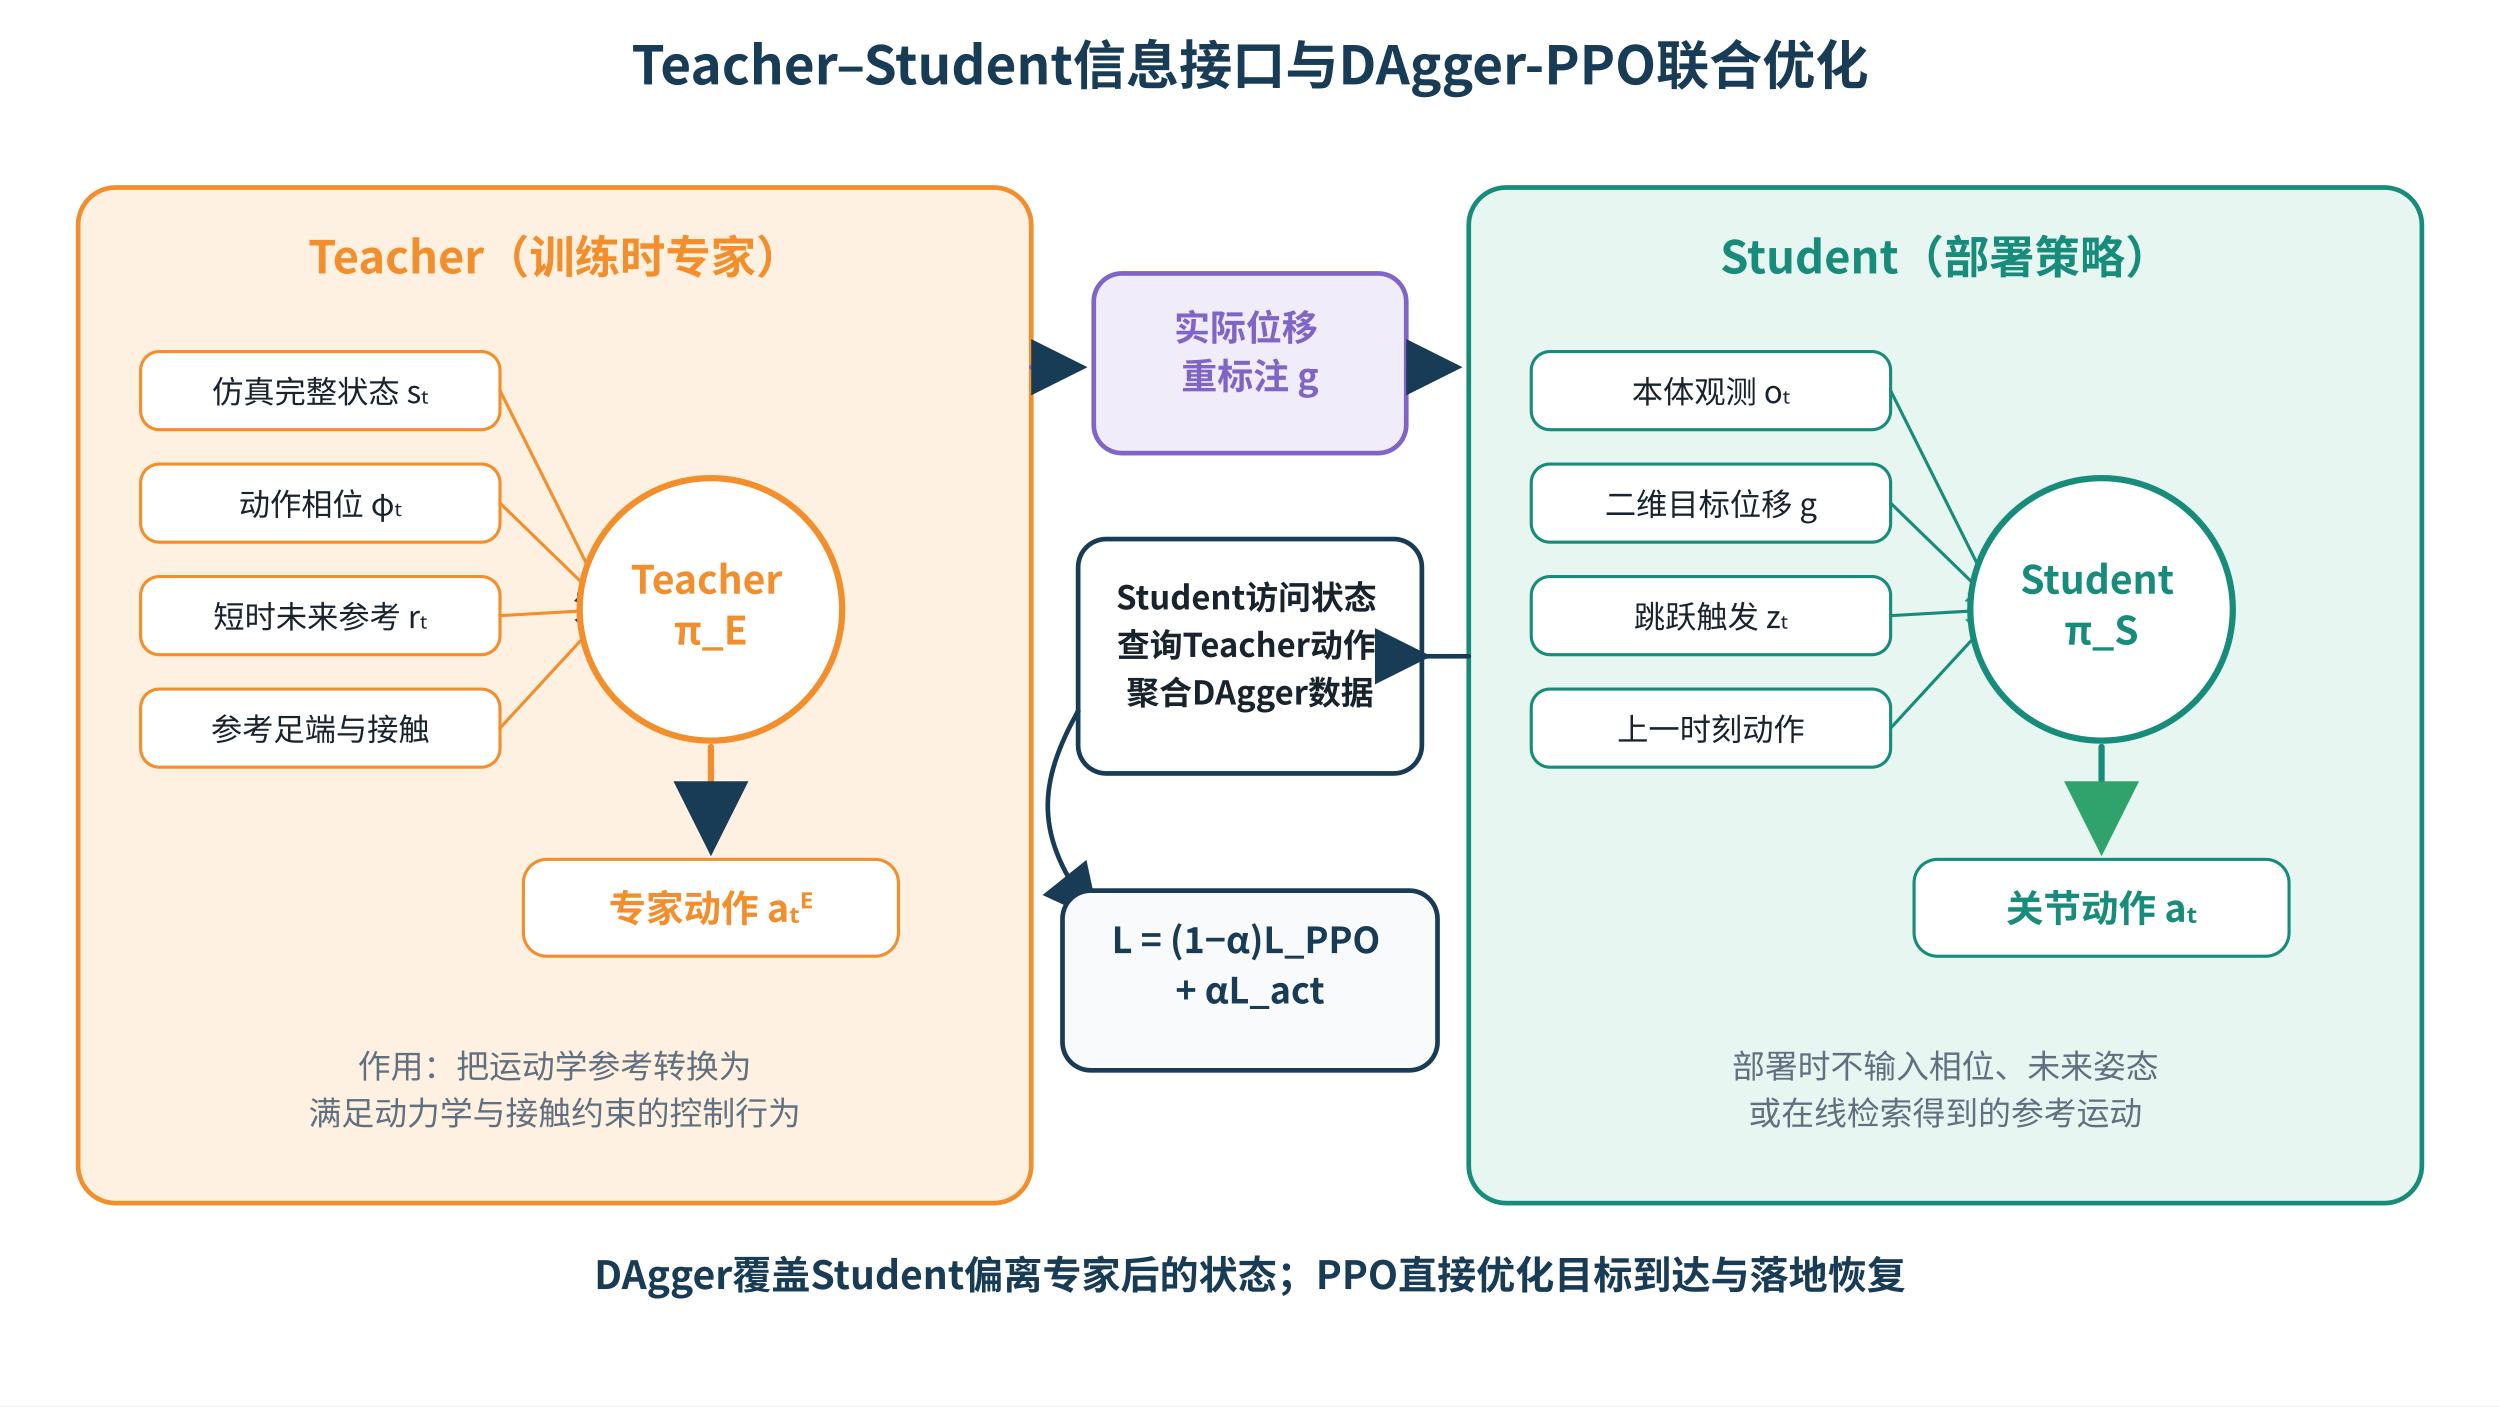
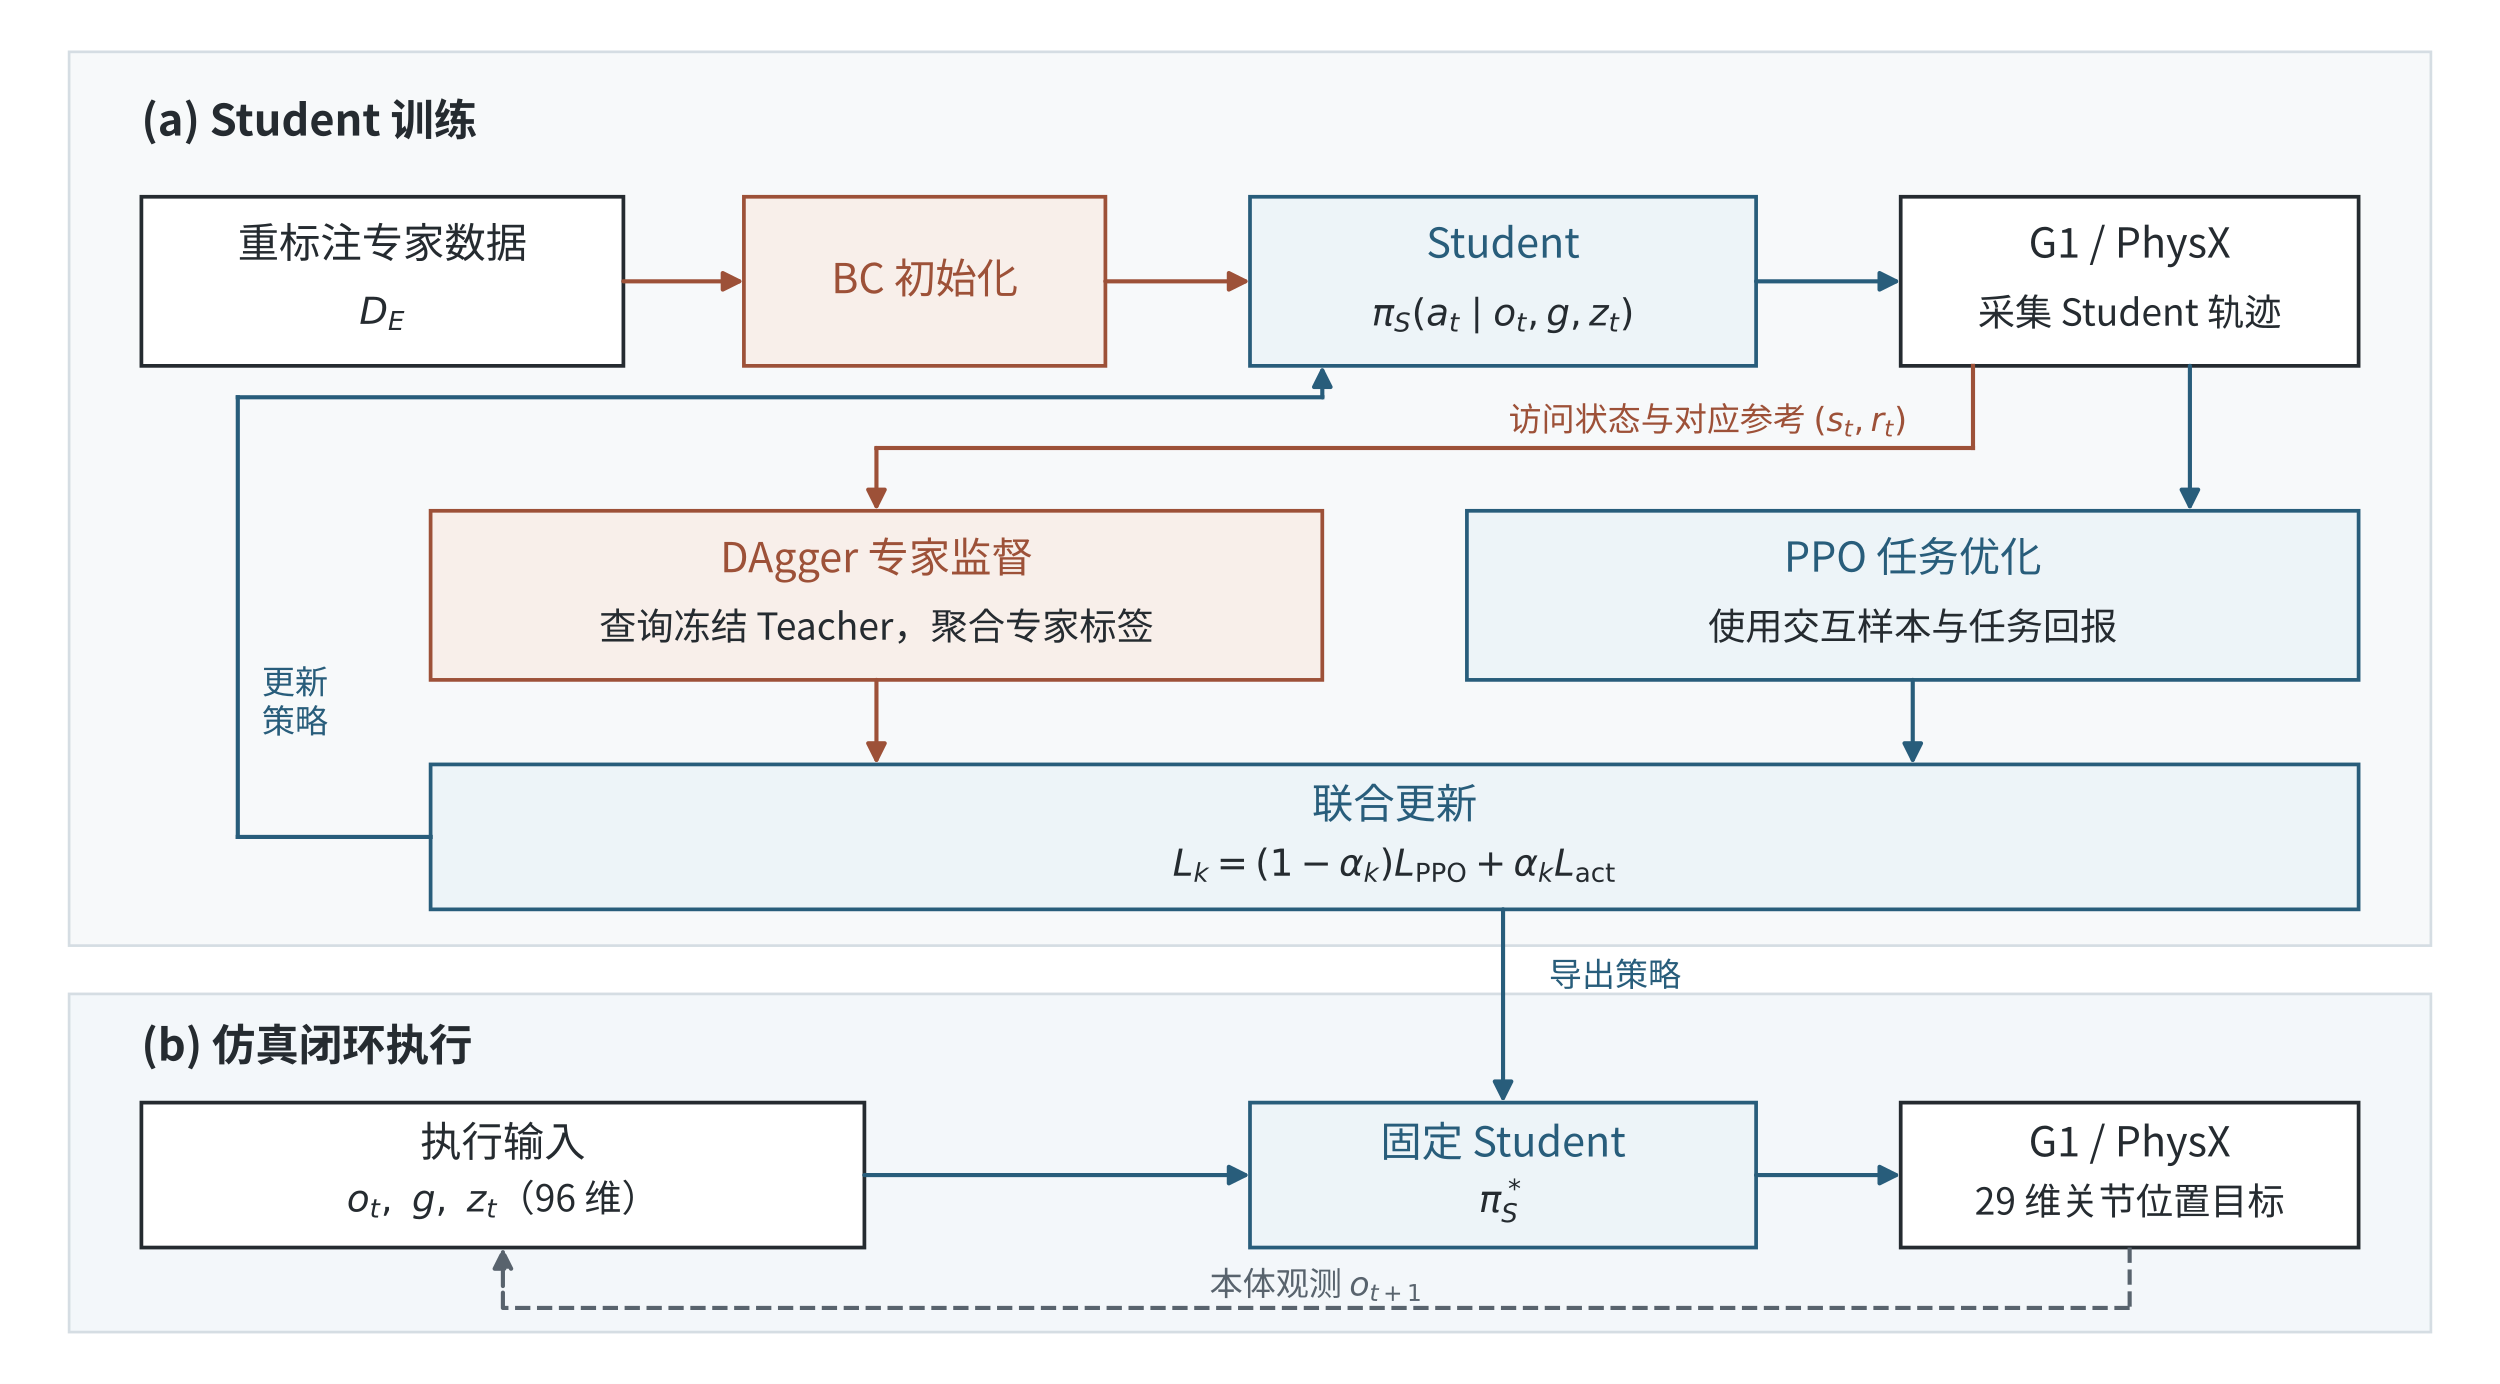
- <svg xmlns="http://www.w3.org/2000/svg" width="1600" height="900" viewBox="0 0 1600 900">
+ <svg xmlns="http://www.w3.org/2000/svg" width="604.8pt" height="334.8pt" viewBox="0 0 604.8 334.8" version="1.1">
  <defs>
-     <marker id="arrow" markerWidth="12" markerHeight="12" refX="10" refY="6" orient="auto">
-       <path d="M0,0 L12,6 L0,12 z" fill="#183B56" />
-     </marker>
-     <marker id="arrow-blue" markerWidth="12" markerHeight="12" refX="10" refY="6" orient="auto">
-       <path d="M0,0 L12,6 L0,12 z" fill="#2F6BFF" />
-     </marker>
-     <marker id="arrow-green" markerWidth="12" markerHeight="12" refX="10" refY="6" orient="auto">
-       <path d="M0,0 L12,6 L0,12 z" fill="#2FA36B" />
-     </marker>
-     <linearGradient id="bluegrad" x1="0" y1="0" x2="1" y2="0">
-       <stop offset="0" stop-color="#EAF1FF" />
-       <stop offset="1" stop-color="#D9E8FF" />
-     </linearGradient>
-     <linearGradient id="heat" x1="0" y1="1" x2="0" y2="0">
-       <stop offset="0" stop-color="#EDF2F7" />
-       <stop offset="0.35" stop-color="#A9D7D0" />
-       <stop offset="0.7" stop-color="#42A88F" />
-       <stop offset="1" stop-color="#136C64" />
-     </linearGradient>
+     <style type="text/css">*{stroke-linejoin: round; stroke-linecap: butt}</style>
  </defs>
-   <rect width="1600" height="900" fill="white" />
-   <text x="800.0" y="54" fill="#183B56" font-family="Noto Sans CJK SC, sans-serif" font-size="34" font-weight="700" font-style="normal" text-anchor="middle">Teacher–Student信息接口与DAgger-PPO联合优化</text>
-   <rect x="50" y="120" width="610" height="650" rx="24" fill="#FFF1E2" fill-opacity="1.0" stroke="#F28E2B" stroke-width="3" />
-   <text x="355" y="175" fill="#F28E2B" font-family="Noto Sans CJK SC, sans-serif" font-size="29" font-weight="700" font-style="normal" text-anchor="middle">Teacher（训练时专家）</text>
-   <rect x="90" y="225" width="230" height="50" rx="12" fill="#FFFFFF" fill-opacity="1.0" stroke="#F28E2B" stroke-width="2" />
-   <text x="205" y="258" fill="#18232D" font-family="Noto Sans CJK SC, sans-serif" font-size="20" font-weight="400" font-style="normal" text-anchor="middle">仿真完整状态 sₜ</text>
-   <line x1="320" y1="250" x2="390" y2="390" stroke="#F28E2B" stroke-width="2" stroke-linecap="round" marker-end="url(#arrow)" />
-   <rect x="90" y="297" width="230" height="50" rx="12" fill="#FFFFFF" fill-opacity="1.0" stroke="#F28E2B" stroke-width="2" />
-   <text x="205" y="330" fill="#18232D" font-family="Noto Sans CJK SC, sans-serif" font-size="20" font-weight="400" font-style="normal" text-anchor="middle">动作相位 φₜ</text>
-   <line x1="320" y1="322" x2="390" y2="390" stroke="#F28E2B" stroke-width="2" stroke-linecap="round" marker-end="url(#arrow)" />
-   <rect x="90" y="369" width="230" height="50" rx="12" fill="#FFFFFF" fill-opacity="1.0" stroke="#F28E2B" stroke-width="2" />
-   <text x="205" y="402" fill="#18232D" font-family="Noto Sans CJK SC, sans-serif" font-size="20" font-weight="400" font-style="normal" text-anchor="middle">短时未来参考 rₜ</text>
-   <line x1="320" y1="394" x2="390" y2="390" stroke="#F28E2B" stroke-width="2" stroke-linecap="round" marker-end="url(#arrow)" />
-   <rect x="90" y="441" width="230" height="50" rx="12" fill="#FFFFFF" fill-opacity="1.0" stroke="#F28E2B" stroke-width="2" />
-   <text x="205" y="474" fill="#18232D" font-family="Noto Sans CJK SC, sans-serif" font-size="20" font-weight="400" font-style="normal" text-anchor="middle">参考足端与接触</text>
-   <line x1="320" y1="466" x2="390" y2="390" stroke="#F28E2B" stroke-width="2" stroke-linecap="round" marker-end="url(#arrow)" />
-   <circle cx="455" cy="390" r="84" fill="#FFFFFF" fill-opacity="1.0" stroke="#F28E2B" stroke-width="4" />
-   <text x="455" y="380" fill="#F28E2B" font-family="Noto Sans CJK SC, sans-serif" font-size="25" font-weight="700" text-anchor="middle">
-     <tspan x="455" dy="0">Teacher</tspan>
-     <tspan x="455" dy="32.5">π_E</tspan>
-   </text>
-   <line x1="455" y1="478" x2="455" y2="540" stroke="#F28E2B" stroke-width="4" stroke-linecap="round" marker-end="url(#arrow)" />
-   <rect x="335" y="550" width="240" height="62" rx="15" fill="#FFFFFF" fill-opacity="1.0" stroke="#F28E2B" stroke-width="2" />
-   <text x="455" y="590" fill="#F28E2B" font-family="Noto Sans CJK SC, sans-serif" font-size="24" font-weight="700" font-style="normal" text-anchor="middle">专家动作 aₜᴱ</text>
-   <text x="355" y="690" fill="#607080" font-family="Noto Sans CJK SC, sans-serif" font-size="21" font-weight="400" font-style="normal" text-anchor="middle">作用：把运动学参考转换为</text>
-   <text x="355" y="720" fill="#607080" font-family="Noto Sans CJK SC, sans-serif" font-size="21" font-weight="400" font-style="normal" text-anchor="middle">满足动力学与接触约束的控制行为</text>
-   <rect x="940" y="120" width="610" height="650" rx="24" fill="#E8F6F1" fill-opacity="1.0" stroke="#178C7B" stroke-width="3" />
-   <text x="1245" y="175" fill="#178C7B" font-family="Noto Sans CJK SC, sans-serif" font-size="29" font-weight="700" font-style="normal" text-anchor="middle">Student（部署策略）</text>
-   <rect x="980" y="225" width="230" height="50" rx="12" fill="#FFFFFF" fill-opacity="1.0" stroke="#178C7B" stroke-width="2" />
-   <text x="1095" y="258" fill="#18232D" font-family="Noto Sans CJK SC, sans-serif" font-size="20" font-weight="400" font-style="normal" text-anchor="middle">本体观测 oₜ</text>
-   <line x1="1210" y1="250" x2="1280" y2="390" stroke="#178C7B" stroke-width="2" stroke-linecap="round" marker-end="url(#arrow-green)" />
-   <rect x="980" y="297" width="230" height="50" rx="12" fill="#FFFFFF" fill-opacity="1.0" stroke="#178C7B" stroke-width="2" />
-   <text x="1095" y="330" fill="#18232D" font-family="Noto Sans CJK SC, sans-serif" font-size="20" font-weight="400" font-style="normal" text-anchor="middle">二维目标位移 g</text>
-   <line x1="1210" y1="322" x2="1280" y2="390" stroke="#178C7B" stroke-width="2" stroke-linecap="round" marker-end="url(#arrow-green)" />
-   <rect x="980" y="369" width="230" height="50" rx="12" fill="#FFFFFF" fill-opacity="1.0" stroke="#178C7B" stroke-width="2" />
-   <text x="1095" y="402" fill="#18232D" font-family="Noto Sans CJK SC, sans-serif" font-size="20" font-weight="400" font-style="normal" text-anchor="middle">跳跃触发 zₜ</text>
-   <line x1="1210" y1="394" x2="1280" y2="390" stroke="#178C7B" stroke-width="2" stroke-linecap="round" marker-end="url(#arrow-green)" />
-   <rect x="980" y="441" width="230" height="50" rx="12" fill="#FFFFFF" fill-opacity="1.0" stroke="#178C7B" stroke-width="2" />
-   <text x="1095" y="474" fill="#18232D" font-family="Noto Sans CJK SC, sans-serif" font-size="20" font-weight="400" font-style="normal" text-anchor="middle">上一时刻动作</text>
-   <line x1="1210" y1="466" x2="1280" y2="390" stroke="#178C7B" stroke-width="2" stroke-linecap="round" marker-end="url(#arrow-green)" />
-   <circle cx="1345" cy="390" r="84" fill="#FFFFFF" fill-opacity="1.0" stroke="#178C7B" stroke-width="4" />
-   <text x="1345" y="380" fill="#178C7B" font-family="Noto Sans CJK SC, sans-serif" font-size="25" font-weight="700" text-anchor="middle">
-     <tspan x="1345" dy="0">Student</tspan>
-     <tspan x="1345" dy="32.5">π_S</tspan>
-   </text>
-   <line x1="1345" y1="478" x2="1345" y2="540" stroke="#178C7B" stroke-width="4" stroke-linecap="round" marker-end="url(#arrow-green)" />
-   <rect x="1225" y="550" width="240" height="62" rx="15" fill="#FFFFFF" fill-opacity="1.0" stroke="#178C7B" stroke-width="2" />
-   <text x="1345" y="590" fill="#178C7B" font-family="Noto Sans CJK SC, sans-serif" font-size="24" font-weight="700" font-style="normal" text-anchor="middle">关节动作 aₜ</text>
-   <text x="1245" y="690" fill="#607080" font-family="Noto Sans CJK SC, sans-serif" font-size="21" font-weight="400" font-style="normal" text-anchor="middle">部署时不输入相位、未来姿态</text>
-   <text x="1245" y="720" fill="#607080" font-family="Noto Sans CJK SC, sans-serif" font-size="21" font-weight="400" font-style="normal" text-anchor="middle">或在线检索得到的参考运动</text>
-   <rect x="700" y="175" width="200" height="115" rx="18" fill="#F0ECFA" fill-opacity="1.0" stroke="#8064C6" stroke-width="3" />
-   <text x="800" y="218" fill="#8064C6" font-family="Noto Sans CJK SC, sans-serif" font-size="23" font-weight="700" text-anchor="middle">
-     <tspan x="800" dy="0">实际位移</tspan>
-     <tspan x="800" dy="31.05">重标注 g</tspan>
-   </text>
-   <line x1="660" y1="235" x2="690" y2="235" stroke="#8064C6" stroke-width="3" stroke-linecap="round" marker-end="url(#arrow)" />
-   <line x1="900" y1="235" x2="930" y2="235" stroke="#8064C6" stroke-width="3" stroke-linecap="round" marker-end="url(#arrow)" />
-   <rect x="690" y="345" width="220" height="150" rx="18" fill="#FFFFFF" fill-opacity="1.0" stroke="#183B56" stroke-width="3" />
-   <text x="800" y="390" fill="#18232D" font-family="Noto Sans CJK SC, sans-serif" font-size="21" font-weight="650" text-anchor="middle">
-     <tspan x="800" dy="0">Student访问状态</tspan>
-     <tspan x="800" dy="30.45">查询Teacher动作</tspan>
-     <tspan x="800" dy="30.45">聚合DAgger数据</tspan>
-   </text>
-   <path d="M 940 420 C 905 420, 900 420, 910 420" fill="none" stroke="#183B56" stroke-width="3" stroke-linecap="round" stroke-linejoin="round" opacity="1.0" marker-end="url(#arrow)" />
-   <path d="M 690 455 C 665 500, 660 535, 700 585" fill="none" stroke="#183B56" stroke-width="3" stroke-linecap="round" stroke-linejoin="round" opacity="1.0" marker-end="url(#arrow)" />
-   <rect x="680" y="570" width="240" height="115" rx="18" fill="#F8FAFC" fill-opacity="1.0" stroke="#183B56" stroke-width="3" />
-   <text x="800" y="610" fill="#183B56" font-family="Noto Sans CJK SC, sans-serif" font-size="23" font-weight="700" text-anchor="middle">
-     <tspan x="800" dy="0">L = (1−α)L_PPO</tspan>
-     <tspan x="800" dy="32.2">+ αL_act</tspan>
-   </text>
-   <text x="800" y="825" fill="#183B56" font-family="Noto Sans CJK SC, sans-serif" font-size="25" font-weight="650" font-style="normal" text-anchor="middle">DAgger覆盖Student偏离专家后的状态；PPO直接优化目标到达与落地恢复</text>
+   <g id="figure_1">
+     <g id="patch_1">
+       <path d="M 0 334.8 L 604.8 334.8 L 604.8 0 L 0 0 z " style="fill: #ffffff" />
+     </g>
+     <g id="axes_1">
+       <g id="patch_2">
+         <path d="M 16.717 228.76 L 588.083 228.76 L 588.083 12.54 L 16.717 12.54 z " clip-path="url(#p39b5aa178c)" style="fill: #f7f9fa; stroke: #d5dde3; stroke-width: 0.65; stroke-linejoin: miter" />
+       </g>
+       <g id="patch_3">
+         <path d="M 16.717 322.26 L 588.083 322.26 L 588.083 240.447 L 16.717 240.447 z " clip-path="url(#p39b5aa178c)" style="fill: #f3f7fa; stroke: #d5dde3; stroke-width: 0.65; stroke-linejoin: miter" />
+       </g>
+       <g id="patch_4">
+         <path d="M 34.207 88.509 L 150.813 88.509 L 150.813 47.602 L 34.207 47.602 z " clip-path="url(#p39b5aa178c)" style="fill: #ffffff; stroke: #252b30; stroke-width: 0.9; stroke-linejoin: miter" />
+       </g>
+       <g id="patch_5">
+         <path d="M 179.964 88.509 L 267.418 88.509 L 267.418 47.602 L 179.964 47.602 z " clip-path="url(#p39b5aa178c)" style="fill: #f8efea; stroke: #9d5138; stroke-width: 0.9; stroke-linejoin: miter" />
+       </g>
+       <g id="patch_6">
+         <path d="M 302.4 88.509 L 424.836 88.509 L 424.836 47.602 L 302.4 47.602 z " clip-path="url(#p39b5aa178c)" style="fill: #edf4f8; stroke: #285d7b; stroke-width: 0.9; stroke-linejoin: miter" />
+       </g>
+       <g id="patch_7">
+         <path d="M 459.817 88.509 L 570.593 88.509 L 570.593 47.602 L 459.817 47.602 z " clip-path="url(#p39b5aa178c)" style="fill: #ffffff; stroke: #252b30; stroke-width: 0.9; stroke-linejoin: miter" />
+       </g>
+       <g id="patch_8">
+         <path d="M 150.813 68.056 Q 165.389 68.056 178.846 68.056 " clip-path="url(#p39b5aa178c)" style="fill: none; stroke: #9d5138; stroke-linecap: round" />
+         <path d="M 174.846 66.056 L 178.846 68.056 L 174.846 70.056 z " clip-path="url(#p39b5aa178c)" style="fill: #9d5138; stroke: #9d5138; stroke-linecap: round" />
+       </g>
+       <g id="patch_9">
+         <path d="M 267.418 68.056 Q 284.909 68.056 301.282 68.056 " clip-path="url(#p39b5aa178c)" style="fill: none; stroke: #9d5138; stroke-linecap: round" />
+         <path d="M 297.282 66.056 L 301.282 68.056 L 297.282 70.056 z " clip-path="url(#p39b5aa178c)" style="fill: #9d5138; stroke: #9d5138; stroke-linecap: round" />
+       </g>
+       <g id="patch_10">
+         <path d="M 424.836 68.056 Q 442.327 68.056 458.699 68.056 " clip-path="url(#p39b5aa178c)" style="fill: none; stroke: #285d7b; stroke-linecap: round" />
+         <path d="M 454.699 66.056 L 458.699 68.056 L 454.699 70.056 z " clip-path="url(#p39b5aa178c)" style="fill: #285d7b; stroke: #285d7b; stroke-linecap: round" />
+       </g>
+       <g id="patch_11">
+         <path d="M 104.171 164.478 L 319.891 164.478 L 319.891 123.572 L 104.171 123.572 z " clip-path="url(#p39b5aa178c)" style="fill: #f8efea; stroke: #9d5138; stroke-width: 0.9; stroke-linejoin: miter" />
+       </g>
+       <g id="patch_12">
+         <path d="M 354.872 164.478 L 570.593 164.478 L 570.593 123.572 L 354.872 123.572 z " clip-path="url(#p39b5aa178c)" style="fill: #edf4f8; stroke: #285d7b; stroke-width: 0.9; stroke-linejoin: miter" />
+       </g>
+       <g id="patch_13">
+         <path d="M 212.031 108.378 Q 212.031 115.975 212.031 122.454 " clip-path="url(#p39b5aa178c)" style="fill: none; stroke: #9d5138; stroke-linecap: round" />
+         <path d="M 214.031 118.454 L 212.031 122.454 L 210.031 118.454 z " clip-path="url(#p39b5aa178c)" style="fill: #9d5138; stroke: #9d5138; stroke-linecap: round" />
+       </g>
+       <g id="patch_14">
+         <path d="M 529.781 88.509 Q 529.781 106.04 529.781 122.454 " clip-path="url(#p39b5aa178c)" style="fill: none; stroke: #285d7b; stroke-linecap: round" />
+         <path d="M 531.781 118.454 L 529.781 122.454 L 527.781 118.454 z " clip-path="url(#p39b5aa178c)" style="fill: #285d7b; stroke: #285d7b; stroke-linecap: round" />
+       </g>
+       <g id="patch_15">
+         <path d="M 104.171 219.994 L 570.593 219.994 L 570.593 184.931 L 104.171 184.931 z " clip-path="url(#p39b5aa178c)" style="fill: #edf4f8; stroke: #285d7b; stroke-width: 0.9; stroke-linejoin: miter" />
+       </g>
+       <g id="patch_16">
+         <path d="M 212.031 164.478 Q 212.031 174.705 212.031 183.813 " clip-path="url(#p39b5aa178c)" style="fill: none; stroke: #9d5138; stroke-linecap: round" />
+         <path d="M 214.031 179.813 L 212.031 183.813 L 210.031 179.813 z " clip-path="url(#p39b5aa178c)" style="fill: #9d5138; stroke: #9d5138; stroke-linecap: round" />
+       </g>
+       <g id="patch_17">
+         <path d="M 462.732 164.478 Q 462.732 174.705 462.732 183.813 " clip-path="url(#p39b5aa178c)" style="fill: none; stroke: #285d7b; stroke-linecap: round" />
+         <path d="M 464.732 179.813 L 462.732 183.813 L 460.732 179.813 z " clip-path="url(#p39b5aa178c)" style="fill: #285d7b; stroke: #285d7b; stroke-linecap: round" />
+       </g>
+       <g id="patch_18">
+         <path d="M 319.891 96.106 Q 319.891 92.307 319.891 89.627 " clip-path="url(#p39b5aa178c)" style="fill: none; stroke: #285d7b; stroke-linecap: round" />
+         <path d="M 317.891 93.627 L 319.891 89.627 L 321.891 93.627 z " clip-path="url(#p39b5aa178c)" style="fill: #285d7b; stroke: #285d7b; stroke-linecap: round" />
+       </g>
+       <g id="patch_19">
+         <path d="M 34.207 301.807 L 209.116 301.807 L 209.116 266.744 L 34.207 266.744 z " clip-path="url(#p39b5aa178c)" style="fill: #ffffff; stroke: #252b30; stroke-width: 0.9; stroke-linejoin: miter" />
+       </g>
+       <g id="patch_20">
+         <path d="M 302.4 301.807 L 424.836 301.807 L 424.836 266.744 L 302.4 266.744 z " clip-path="url(#p39b5aa178c)" style="fill: #edf4f8; stroke: #285d7b; stroke-width: 0.9; stroke-linejoin: miter" />
+       </g>
+       <g id="patch_21">
+         <path d="M 459.817 301.807 L 570.593 301.807 L 570.593 266.744 L 459.817 266.744 z " clip-path="url(#p39b5aa178c)" style="fill: #ffffff; stroke: #252b30; stroke-width: 0.9; stroke-linejoin: miter" />
+       </g>
+       <g id="patch_22">
+         <path d="M 363.618 219.994 Q 363.618 243.369 363.618 265.626 " clip-path="url(#p39b5aa178c)" style="fill: none; stroke: #285d7b; stroke-linecap: round" />
+         <path d="M 365.618 261.626 L 363.618 265.626 L 361.618 261.626 z " clip-path="url(#p39b5aa178c)" style="fill: #285d7b; stroke: #285d7b; stroke-linecap: round" />
+       </g>
+       <g id="patch_23">
+         <path d="M 209.116 284.276 Q 255.758 284.276 301.282 284.276 " clip-path="url(#p39b5aa178c)" style="fill: none; stroke: #285d7b; stroke-linecap: round" />
+         <path d="M 297.282 282.276 L 301.282 284.276 L 297.282 286.276 z " clip-path="url(#p39b5aa178c)" style="fill: #285d7b; stroke: #285d7b; stroke-linecap: round" />
+       </g>
+       <g id="patch_24">
+         <path d="M 424.836 284.276 Q 442.327 284.276 458.699 284.276 " clip-path="url(#p39b5aa178c)" style="fill: none; stroke: #285d7b; stroke-linecap: round" />
+         <path d="M 454.699 282.276 L 458.699 284.276 L 454.699 286.276 z " clip-path="url(#p39b5aa178c)" style="fill: #285d7b; stroke: #285d7b; stroke-linecap: round" />
+       </g>
+       <g id="patch_25">
+         <path d="M 121.662 316.416 Q 121.662 309.112 121.662 302.925 " clip-path="url(#p39b5aa178c)" style="fill: none; stroke-dasharray: 3.7,1.6; stroke-dashoffset: 0; stroke: #58636d; stroke-linecap: round" />
+         <path d="M 119.662 306.925 L 121.662 302.925 L 123.662 306.925 z " clip-path="url(#p39b5aa178c)" style="fill: #58636d; stroke-dasharray: 3.7,1.6; stroke-dashoffset: 0; stroke: #58636d; stroke-linecap: round" />
+       </g>
+       <g id="line2d_1">
+         <path d="M 477.308 88.509 L 477.308 108.378 " clip-path="url(#p39b5aa178c)" style="fill: none; stroke: #9d5138; stroke-linecap: square" />
+       </g>
+       <g id="line2d_2">
+         <path d="M 477.308 108.378 L 212.031 108.378 " clip-path="url(#p39b5aa178c)" style="fill: none; stroke: #9d5138; stroke-linecap: square" />
+       </g>
+       <g id="line2d_3">
+         <path d="M 104.171 202.463 L 57.529 202.463 " clip-path="url(#p39b5aa178c)" style="fill: none; stroke: #285d7b; stroke-linecap: square" />
+       </g>
+       <g id="line2d_4">
+         <path d="M 57.529 202.463 L 57.529 96.106 " clip-path="url(#p39b5aa178c)" style="fill: none; stroke: #285d7b; stroke-linecap: square" />
+       </g>
+       <g id="line2d_5">
+         <path d="M 57.529 96.106 L 319.891 96.106 " clip-path="url(#p39b5aa178c)" style="fill: none; stroke: #285d7b; stroke-linecap: square" />
+       </g>
+       <g id="line2d_6">
+         <path d="M 515.205 301.807 L 515.205 316.416 " clip-path="url(#p39b5aa178c)" style="fill: none; stroke-dasharray: 3.7,1.6; stroke-dashoffset: 0; stroke: #58636d" />
+       </g>
+       <g id="line2d_7">
+         <path d="M 515.205 316.416 L 121.662 316.416 " clip-path="url(#p39b5aa178c)" style="fill: none; stroke-dasharray: 3.7,1.6; stroke-dashoffset: 0; stroke: #58636d" />
+       </g>
+       <g id="text_1">
+         <text style="font-weight: 700; font-size: 10.5px; font-family: 'Noto Sans CJK JP', 'DejaVu Sans'; text-anchor: start; fill: #252b30" x="34.207" y="32.805" transform="rotate(-0 34.20749 32.80491)">(a) Student 训练</text>
+       </g>
+       <g id="text_2">
+         <text style="font-weight: 700; font-size: 10.5px; font-family: 'Noto Sans CJK JP', 'DejaVu Sans'; text-anchor: start; fill: #252b30" x="34.207" y="256.574" transform="rotate(-0 34.20749 256.5742)">(b) 仿真闭环执行</text>
+       </g>
+       <g id="text_3">
+         <text style="font-weight: 500; font-size: 10px; font-family: 'Noto Sans CJK JP', 'DejaVu Sans'; text-anchor: middle; fill: #252b30" x="92.51" y="62.336" transform="rotate(-0 92.51021 62.33566)">重标注专家数据</text>
+       </g>
+       <g id="text_4">
+         <g style="fill: #252b30" transform="translate(86.93021 78.78794)">
+           <text>
+             <tspan x="0" y="-0.438" style="font-style: oblique; font-size: 9px; font-family: 'DejaVu Sans'; fill: #252b30">D</tspan>
+             <tspan x="6.93" y="1.039" style="font-style: oblique; font-size: 6.3px; font-family: 'DejaVu Sans'; fill: #252b30">E</tspan>
+           </text>
+         </g>
+       </g>
+       <g id="text_5">
+         <text style="font-weight: 500; font-size: 10px; font-family: 'Noto Sans CJK JP', 'DejaVu Sans'; text-anchor: middle; fill: #9d5138" x="223.691" y="70.926" transform="rotate(-0 223.6913 70.92602)">BC 初始化</text>
+       </g>
+       <g id="text_6">
+         <text style="font-weight: 500; font-size: 10px; font-family: 'Noto Sans CJK JP', 'DejaVu Sans'; text-anchor: middle; fill: #285d7b" x="363.618" y="62.336" transform="rotate(-0 363.6179 62.33566)">Student</text>
+       </g>
+       <g id="text_7">
+         <g style="fill: #252b30" transform="translate(331.8479 78.78794)">
+           <text>
+             <tspan x="0" y="-0.062" style="font-style: oblique; font-size: 9px; font-family: 'DejaVu Sans'; fill: #252b30">π</tspan>
+             <tspan x="13.175" y="-0.062" style="font-style: oblique; font-size: 9px; font-family: 'DejaVu Sans'; fill: #252b30">a</tspan>
+             <tspan x="29.413" y="-0.062" style="font-style: oblique; font-size: 9px; font-family: 'DejaVu Sans'; fill: #252b30">o</tspan>
+             <tspan x="42.25" y="-0.062" style="font-style: oblique; font-size: 9px; font-family: 'DejaVu Sans'; fill: #252b30">g</tspan>
+             <tspan x="52.577" y="-0.062" style="font-style: oblique; font-size: 9px; font-family: 'DejaVu Sans'; fill: #252b30">z</tspan>
+             <tspan x="5.418" y="1.414" style="font-style: oblique; font-size: 6.3px; font-family: 'DejaVu Sans'; fill: #252b30">S</tspan>
+             <tspan x="18.69" y="1.414" style="font-style: oblique; font-size: 6.3px; font-family: 'DejaVu Sans'; fill: #252b30">t</tspan>
+             <tspan x="34.919" y="1.414" style="font-style: oblique; font-size: 6.3px; font-family: 'DejaVu Sans'; fill: #252b30">t</tspan>
+             <tspan x="57.301" y="1.414" style="font-style: oblique; font-size: 6.3px; font-family: 'DejaVu Sans'; fill: #252b30">t</tspan>
+             <tspan x="9.664" y="-0.062" style="font-size: 9px; font-family: 'DejaVu Sans'; fill: #252b30">(</tspan>
+             <tspan x="23.16" y="-0.062" style="font-size: 9px; font-family: 'DejaVu Sans'; fill: #252b30">∣</tspan>
+             <tspan x="37.636" y="-0.062" style="font-size: 9px; font-family: 'DejaVu Sans'; fill: #252b30">,</tspan>
+             <tspan x="47.963" y="-0.062" style="font-size: 9px; font-family: 'DejaVu Sans'; fill: #252b30">,</tspan>
+             <tspan x="60.017" y="-0.062" style="font-size: 9px; font-family: 'DejaVu Sans'; fill: #252b30">)</tspan>
+           </text>
+         </g>
+       </g>
+       <g id="text_8">
+         <text style="font-weight: 500; font-size: 10px; font-family: 'Noto Sans CJK JP', 'DejaVu Sans'; text-anchor: middle; fill: #252b30" x="515.205" y="62.311" transform="rotate(-0 515.2049 62.31066)">G1 / PhysX</text>
+       </g>
+       <g id="text_9">
+         <text style="font-size: 9px; font-family: 'Noto Sans CJK JP', 'DejaVu Sans'; text-anchor: middle; fill: #252b30" x="515.205" y="78.788" transform="rotate(-0 515.2049 78.78794)">采集 Student 轨迹</text>
+       </g>
+       <g id="text_10">
+         <text style="font-weight: 500; font-size: 10px; font-family: 'Noto Sans CJK JP', 'DejaVu Sans'; text-anchor: middle; fill: #9d5138" x="212.031" y="138.439" transform="rotate(-0 212.0308 138.4392)">DAgger 专家监督</text>
+       </g>
+       <g id="text_11">
+         <text style="font-size: 9px; font-family: 'Noto Sans CJK JP', 'DejaVu Sans'; text-anchor: middle; fill: #252b30" x="212.031" y="154.757" transform="rotate(-0 212.0308 154.7571)">查询冻结 Teacher，聚合专家标签</text>
+       </g>
+       <g id="text_12">
+         <text style="font-weight: 500; font-size: 10px; font-family: 'Noto Sans CJK JP', 'DejaVu Sans'; text-anchor: middle; fill: #285d7b" x="462.732" y="138.305" transform="rotate(-0 462.7325 138.3048)">PPO 任务优化</text>
+       </g>
+       <g id="text_13">
+         <text style="font-size: 9px; font-family: 'Noto Sans CJK JP', 'DejaVu Sans'; text-anchor: middle; fill: #252b30" x="462.732" y="154.757" transform="rotate(-0 462.7325 154.7571)">使用交互样本与任务回报</text>
+       </g>
+       <g id="text_14">
+         <g style="fill: #9d5138" transform="translate(364.9352 105.1637)">
+           <text>
+             <tspan x="0" y="-0.891" style="font-size: 8px; font-family: 'Noto Sans CJK JP'; fill: #9d5138">访</tspan>
+             <tspan x="8" y="-0.891" style="font-size: 8px; font-family: 'Noto Sans CJK JP'; fill: #9d5138">问</tspan>
+             <tspan x="16" y="-0.891" style="font-size: 8px; font-family: 'Noto Sans CJK JP'; fill: #9d5138">状</tspan>
+             <tspan x="24" y="-0.891" style="font-size: 8px; font-family: 'Noto Sans CJK JP'; fill: #9d5138">态</tspan>
+             <tspan x="32" y="-0.891" style="font-size: 8px; font-family: 'Noto Sans CJK JP'; fill: #9d5138">与</tspan>
+             <tspan x="40" y="-0.891" style="font-size: 8px; font-family: 'Noto Sans CJK JP'; fill: #9d5138">对</tspan>
+             <tspan x="48" y="-0.891" style="font-size: 8px; font-family: 'Noto Sans CJK JP'; fill: #9d5138">应</tspan>
+             <tspan x="56" y="-0.891" style="font-size: 8px; font-family: 'Noto Sans CJK JP'; fill: #9d5138">参</tspan>
+             <tspan x="64" y="-0.891" style="font-size: 8px; font-family: 'Noto Sans CJK JP'; fill: #9d5138">考</tspan>
+             <tspan x="72" y="-0.891" style="font-size: 8px; font-family: 'Noto Sans CJK JP'; fill: #9d5138"> </tspan>
+             <tspan x="73.792" y="-0.891" style="font-size: 8px; font-family: 'DejaVu Sans'; fill: #9d5138">(</tspan>
+             <tspan x="83.495" y="-0.891" style="font-size: 8px; font-family: 'DejaVu Sans'; fill: #9d5138">,</tspan>
+             <tspan x="93.3" y="-0.891" style="font-size: 8px; font-family: 'DejaVu Sans'; fill: #9d5138">)</tspan>
+             <tspan x="76.913" y="-0.891" style="font-style: oblique; font-size: 8px; font-family: 'DejaVu Sans'; fill: #9d5138">s</tspan>
+             <tspan x="87.597" y="-0.891" style="font-style: oblique; font-size: 8px; font-family: 'DejaVu Sans'; fill: #9d5138">r</tspan>
+             <tspan x="81.081" y="0.422" style="font-style: oblique; font-size: 5.6px; font-family: 'DejaVu Sans'; fill: #9d5138">t</tspan>
+             <tspan x="90.886" y="0.422" style="font-style: oblique; font-size: 5.6px; font-family: 'DejaVu Sans'; fill: #9d5138">t</tspan>
+           </text>
+         </g>
+       </g>
+       <g id="text_15">
+         <text style="font-weight: 500; font-size: 10px; font-family: 'Noto Sans CJK JP', 'DejaVu Sans'; text-anchor: middle; fill: #285d7b" x="337.382" y="197.97" transform="rotate(-0 337.3816 197.9698)">联合更新</text>
+       </g>
+       <g id="text_16">
+         <g style="fill: #252b30" transform="translate(283.6966 212.0262)">
+           <text>
+             <tspan x="0" y="-0.172" style="font-style: oblique; font-size: 9px; font-family: 'DejaVu Sans'; fill: #252b30">L</tspan>
+             <tspan x="40.242" y="-0.172" style="font-style: oblique; font-size: 9px; font-family: 'DejaVu Sans'; fill: #252b30">α</tspan>
+             <tspan x="53.58" y="-0.172" style="font-style: oblique; font-size: 9px; font-family: 'DejaVu Sans'; fill: #252b30">L</tspan>
+             <tspan x="82.445" y="-0.172" style="font-style: oblique; font-size: 9px; font-family: 'DejaVu Sans'; fill: #252b30">α</tspan>
+             <tspan x="92.272" y="-0.172" style="font-style: oblique; font-size: 9px; font-family: 'DejaVu Sans'; fill: #252b30">L</tspan>
+             <tspan x="5.014" y="1.305" style="font-style: oblique; font-size: 6.3px; font-family: 'DejaVu Sans'; fill: #252b30">k</tspan>
+             <tspan x="46.174" y="1.305" style="font-style: oblique; font-size: 6.3px; font-family: 'DejaVu Sans'; fill: #252b30">k</tspan>
+             <tspan x="88.378" y="1.305" style="font-style: oblique; font-size: 6.3px; font-family: 'DejaVu Sans'; fill: #252b30">k</tspan>
+             <tspan x="10.662" y="-0.172" style="font-size: 9px; font-family: 'DejaVu Sans'; fill: #252b30">=</tspan>
+             <tspan x="19.956" y="-0.172" style="font-size: 9px; font-family: 'DejaVu Sans'; fill: #252b30">(</tspan>
+             <tspan x="23.468" y="-0.172" style="font-size: 9px; font-family: 'DejaVu Sans'; fill: #252b30">1</tspan>
+             <tspan x="30.947" y="-0.172" style="font-size: 9px; font-family: 'DejaVu Sans'; fill: #252b30">−</tspan>
+             <tspan x="50.069" y="-0.172" style="font-size: 9px; font-family: 'DejaVu Sans'; fill: #252b30">)</tspan>
+             <tspan x="73.15" y="-0.172" style="font-size: 9px; font-family: 'DejaVu Sans'; fill: #252b30">+</tspan>
+             <tspan x="58.594" y="1.305" style="font-size: 6.3px; font-family: 'DejaVu Sans'; fill: #252b30">P</tspan>
+             <tspan x="62.393" y="1.305" style="font-size: 6.3px; font-family: 'DejaVu Sans'; fill: #252b30">P</tspan>
+             <tspan x="66.192" y="1.305" style="font-size: 6.3px; font-family: 'DejaVu Sans'; fill: #252b30">O</tspan>
+             <tspan x="97.286" y="1.305" style="font-size: 6.3px; font-family: 'DejaVu Sans'; fill: #252b30">a</tspan>
+             <tspan x="101.147" y="1.305" style="font-size: 6.3px; font-family: 'DejaVu Sans'; fill: #252b30">c</tspan>
+             <tspan x="104.61" y="1.305" style="font-size: 6.3px; font-family: 'DejaVu Sans'; fill: #252b30">t</tspan>
+           </text>
+         </g>
+       </g>
+       <g id="text_17">
+         <text style="font-size: 8px; font-family: 'Noto Sans CJK JP', 'DejaVu Sans'; fill: #285d7b" transform="translate(63.35885 167.8526)">更新</text>
+         <text style="font-size: 8px; font-family: 'Noto Sans CJK JP', 'DejaVu Sans'; fill: #285d7b" transform="translate(63.35885 177.3261)">策略</text>
+       </g>
+       <g id="text_18">
+         <text style="font-weight: 500; font-size: 10px; font-family: 'Noto Sans CJK JP', 'DejaVu Sans'; text-anchor: middle; fill: #252b30" x="121.662" y="279.783" transform="rotate(-0 121.6616 279.7828)">执行输入</text>
+       </g>
+       <g id="text_19">
+         <g style="fill: #252b30" transform="translate(83.90657 294.0416)">
+           <text>
+             <tspan x="0" y="-0.969" style="font-style: oblique; font-size: 9px; font-family: 'DejaVu Sans'; fill: #252b30">o</tspan>
+             <tspan x="15.759" y="-0.969" style="font-style: oblique; font-size: 9px; font-family: 'DejaVu Sans'; fill: #252b30">g</tspan>
+             <tspan x="29.009" y="-0.969" style="font-style: oblique; font-size: 9px; font-family: 'DejaVu Sans'; fill: #252b30">z</tspan>
+             <tspan x="5.506" y="0.508" style="font-style: oblique; font-size: 6.3px; font-family: 'DejaVu Sans'; fill: #252b30">t</tspan>
+             <tspan x="33.733" y="0.508" style="font-style: oblique; font-size: 6.3px; font-family: 'DejaVu Sans'; fill: #252b30">t</tspan>
+             <tspan x="8.223" y="-0.969" style="font-size: 9px; font-family: 'DejaVu Sans'; fill: #252b30">,</tspan>
+             <tspan x="21.472" y="-0.969" style="font-size: 9px; font-family: 'DejaVu Sans'; fill: #252b30">,</tspan>
+             <tspan x="36.449" y="-0.969" style="font-size: 9px; font-family: 'Noto Sans CJK JP'; fill: #252b30">（</tspan>
+             <tspan x="45.449" y="-0.969" style="font-size: 9px; font-family: 'Noto Sans CJK JP'; fill: #252b30">9</tspan>
+             <tspan x="50.444" y="-0.969" style="font-size: 9px; font-family: 'Noto Sans CJK JP'; fill: #252b30">6</tspan>
+             <tspan x="55.439" y="-0.969" style="font-size: 9px; font-family: 'Noto Sans CJK JP'; fill: #252b30"> </tspan>
+             <tspan x="57.455" y="-0.969" style="font-size: 9px; font-family: 'Noto Sans CJK JP'; fill: #252b30">维</tspan>
+             <tspan x="66.455" y="-0.969" style="font-size: 9px; font-family: 'Noto Sans CJK JP'; fill: #252b30">）</tspan>
+           </text>
+         </g>
+       </g>
+       <g id="text_20">
+         <text style="font-weight: 500; font-size: 10px; font-family: 'Noto Sans CJK JP', 'DejaVu Sans'; text-anchor: middle; fill: #285d7b" x="363.618" y="279.783" transform="rotate(-0 363.6179 279.7828)">固定 Student</text>
+       </g>
+       <g id="text_21">
+         <g style="fill: #252b30" transform="translate(357.7679 294.0782)">
+           <text>
+             <tspan x="0" y="-0.873" style="font-style: oblique; font-size: 9px; font-family: 'DejaVu Sans'; fill: #252b30">π</tspan>
+             <tspan x="7.048" y="-4.319" style="font-size: 6.3px; font-family: 'DejaVu Sans'; fill: #252b30">*</tspan>
+             <tspan x="5.418" y="1.587" style="font-style: oblique; font-size: 6.3px; font-family: 'DejaVu Sans'; fill: #252b30">S</tspan>
+           </text>
+         </g>
+       </g>
+       <g id="text_22">
+         <text style="font-weight: 500; font-size: 10px; font-family: 'Noto Sans CJK JP', 'DejaVu Sans'; text-anchor: middle; fill: #252b30" x="515.205" y="279.758" transform="rotate(-0 515.2049 279.7578)">G1 / PhysX</text>
+       </g>
+       <g id="text_23">
+         <text style="font-size: 9px; font-family: 'Noto Sans CJK JP', 'DejaVu Sans'; text-anchor: middle; fill: #252b30" x="515.205" y="293.839" transform="rotate(-0 515.2049 293.8391)">29 维关节位置目标</text>
+       </g>
+       <g id="text_24">
+         <text style="font-size: 8px; font-family: 'Noto Sans CJK JP', 'DejaVu Sans'; text-anchor: start; fill: #285d7b" x="374.695" y="238.624" transform="rotate(-0 374.6954 238.6241)">导出策略</text>
+       </g>
+       <g id="text_25">
+         <g style="fill: #58636d" transform="translate(292.6332 314.3711)">
+           <text>
+             <tspan x="0" y="-0.969" style="font-size: 8px; font-family: 'Noto Sans CJK JP'; fill: #58636d">本</tspan>
+             <tspan x="8" y="-0.969" style="font-size: 8px; font-family: 'Noto Sans CJK JP'; fill: #58636d">体</tspan>
+             <tspan x="16" y="-0.969" style="font-size: 8px; font-family: 'Noto Sans CJK JP'; fill: #58636d">观</tspan>
+             <tspan x="24" y="-0.969" style="font-size: 8px; font-family: 'Noto Sans CJK JP'; fill: #58636d">测</tspan>
+             <tspan x="32" y="-0.969" style="font-size: 8px; font-family: 'Noto Sans CJK JP'; fill: #58636d"> </tspan>
+             <tspan x="33.792" y="-0.969" style="font-style: oblique; font-size: 8px; font-family: 'DejaVu Sans'; fill: #58636d">o</tspan>
+             <tspan x="38.686" y="0.344" style="font-style: oblique; font-size: 5.6px; font-family: 'DejaVu Sans'; fill: #58636d">t</tspan>
+             <tspan x="41.973" y="0.344" style="font-size: 5.6px; font-family: 'DejaVu Sans'; fill: #58636d">+</tspan>
+             <tspan x="47.756" y="0.344" style="font-size: 5.6px; font-family: 'DejaVu Sans'; fill: #58636d">1</tspan>
+           </text>
+         </g>
+       </g>
+     </g>
+   </g>
+   <defs>
+     <clipPath id="p39b5aa178c">
+       <rect x="10.886" y="6.696" width="583.027" height="321.408" />
+     </clipPath>
+   </defs>
</svg>
